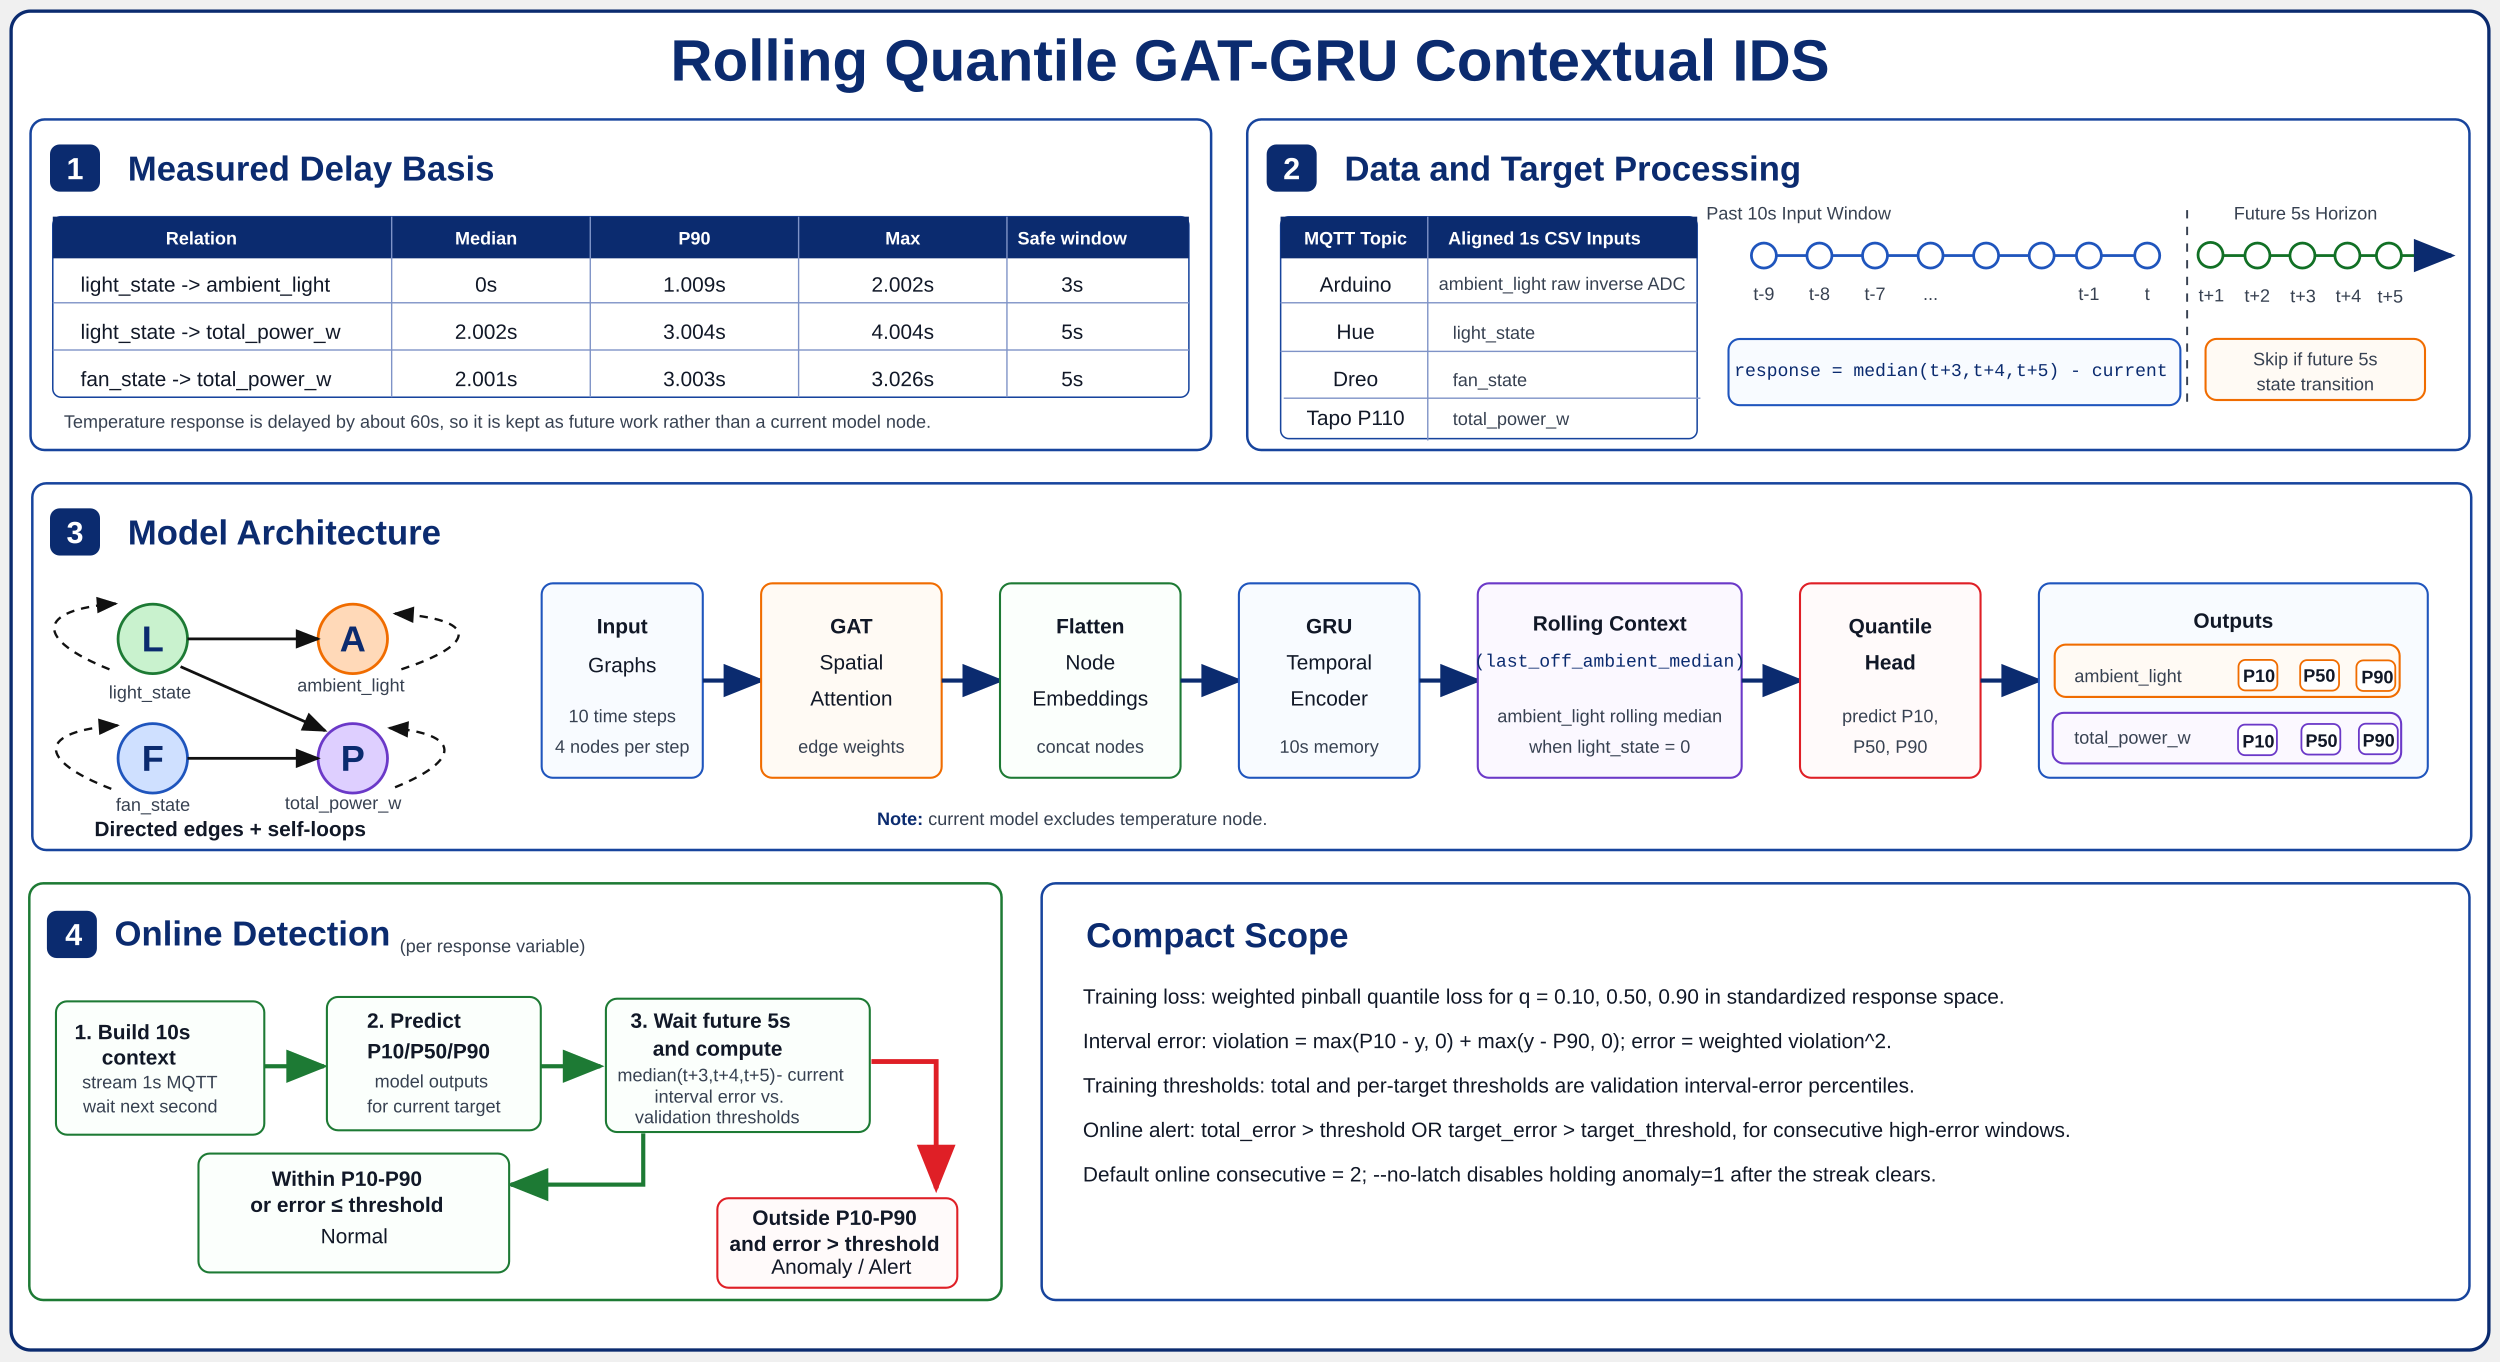
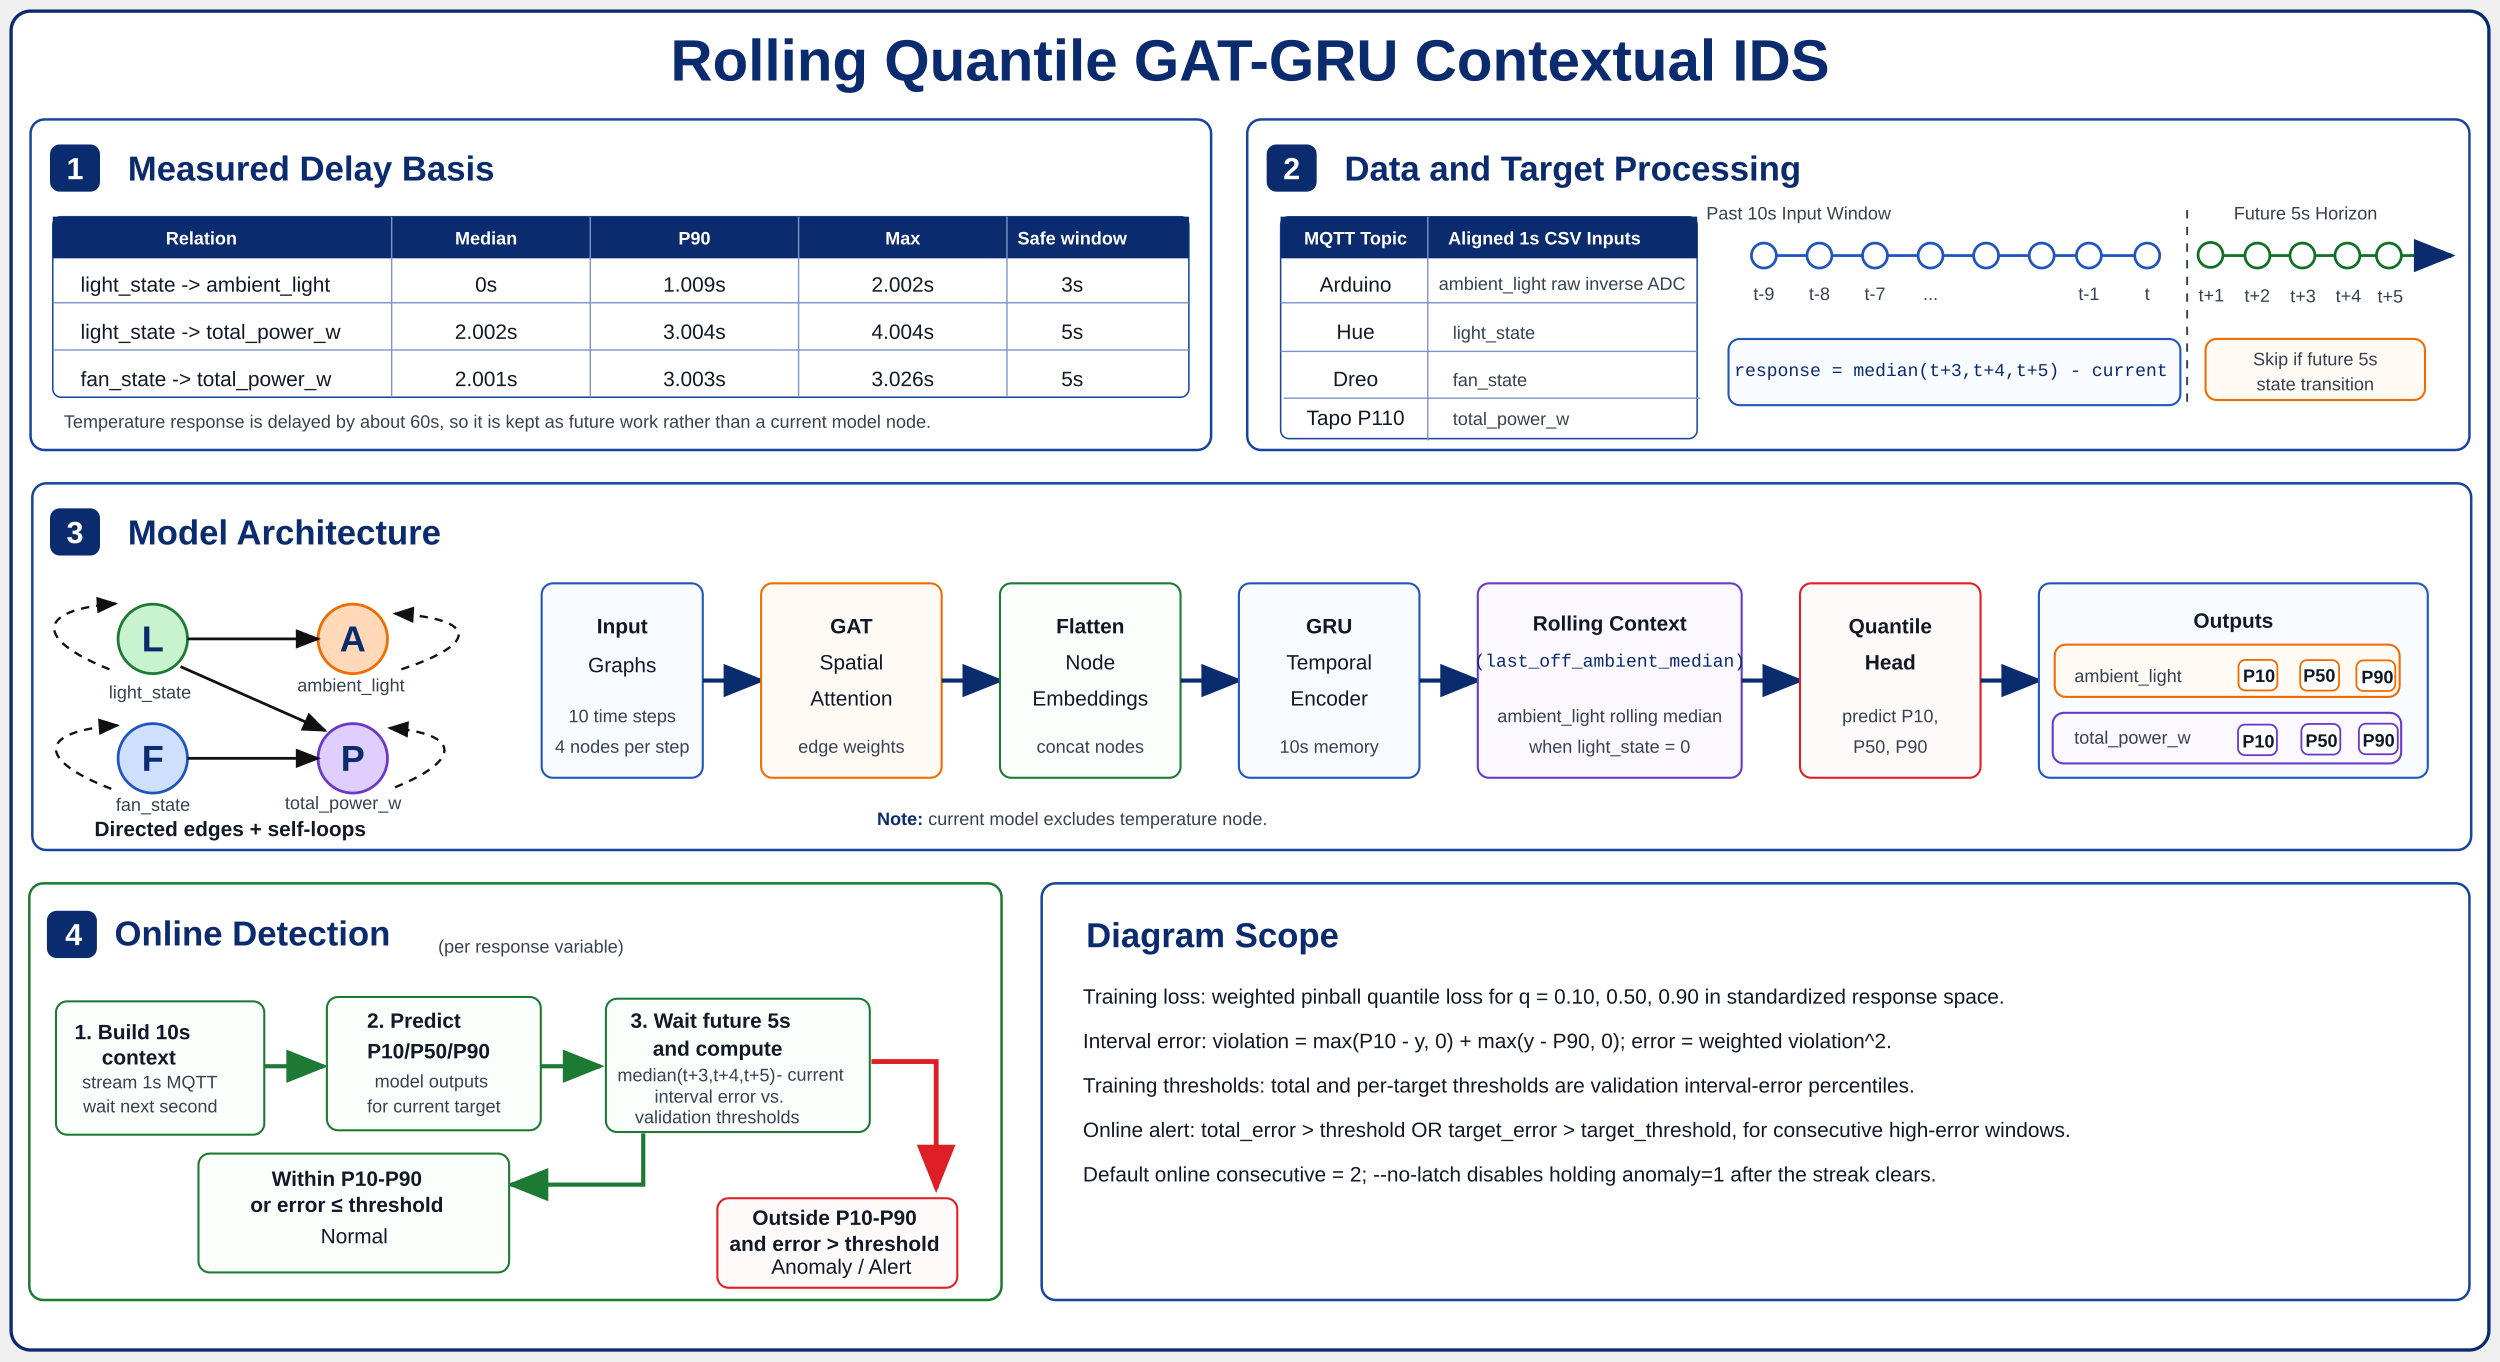
<svg xmlns="http://www.w3.org/2000/svg" xmlns:xlink="http://www.w3.org/1999/xlink" width="1800" height="980" viewBox="0 0 1800 980" version="1.1" id="svg137">
  <defs id="defs4">
    <linearGradient id="swatch2">
      <stop style="stop-color:#117025;stop-opacity:1;" offset="0" id="stop2" />
    </linearGradient>
    <linearGradient id="swatch1">
      <stop style="stop-color:#0b2b6f;stop-opacity:1;" offset="0" id="stop1" />
    </linearGradient>
    <style id="style1">
      .page{fill:#fff;stroke:#0b2b6f;stroke-width:2.4;rx:14}
      .panel{fill:#fff;stroke:#17449d;stroke-width:1.8;rx:10}
      .greenPanel{fill:#fff;stroke:#1d7a34;stroke-width:1.8;rx:10}
      .title{font-family:Arial,Helvetica,sans-serif;font-size:42px;font-weight:800;fill:#0b2b6f}
      .h{font-family:Arial,Helvetica,sans-serif;font-size:25px;font-weight:800;fill:#0b2b6f}
      .hg{font-family:Arial,Helvetica,sans-serif;font-size:25px;font-weight:800;fill:#117025}
      .t{font-family:Arial,Helvetica,sans-serif;font-size:15px;fill:#111827}
      .s{font-family:Arial,Helvetica,sans-serif;font-size:13px;fill:#374151}
      .tiny{font-family:Arial,Helvetica,sans-serif;font-size:12px;fill:#374151}
      .mono{font-family:"Courier New",monospace;font-size:13px;fill:#0b2b6f}
      .badge{fill:#0b2b6f;rx:7}.badgeText{font-family:Arial,Helvetica,sans-serif;font-size:22px;font-weight:800;fill:white}
      .head{fill:#0b2b6f}.headText{font-family:Arial,Helvetica,sans-serif;font-size:13px;font-weight:800;fill:white}
      .grid{stroke:#7f93c7;stroke-width:1}.boxB{fill:#f8fbff;stroke:#1f55bd;stroke-width:1.5;rx:8}
      .boxO{fill:#fffaf4;stroke:#f06c00;stroke-width:1.5;rx:8}.boxG{fill:#fbfffc;stroke:#1d7a34;stroke-width:1.5;rx:8}
      .boxP{fill:#fbf8ff;stroke:#6b39c8;stroke-width:1.5;rx:8}.boxR{fill:#fffafa;stroke:#df1f26;stroke-width:1.5;rx:8}
      .arrow{fill:none;stroke:#0b2b6f;stroke-width:3;marker-end:url(#arrow)}
      .arrowG{fill:none;stroke:#1d7a34;stroke-width:3;marker-end:url(#arrowG)}
      .arrowR{fill:none;stroke:#df1f26;stroke-width:3;marker-end:url(#arrowR)}
      .edge{fill:none;stroke:#111;stroke-width:2;marker-end:url(#arrowBlack)}
      .loop{fill:none;stroke:#111;stroke-width:1.7;stroke-dasharray:6 5;marker-end:url(#arrowBlack)}
      .nodeText{font-family:Arial,Helvetica,sans-serif;font-size:26px;font-weight:800;fill:#0b2b6f}
      .chip{fill:#fff;stroke-width:1.3;rx:5}.chipO{stroke:#f06c00}.chipP{stroke:#6b39c8}
      .chipText{font-family:Arial,Helvetica,sans-serif;font-size:13px;font-weight:800;fill:#111827}
    </style>
    <marker id="arrow" markerWidth="10" markerHeight="8" refX="9" refY="4" orient="auto">
      <path d="M0,0 L10,4 L0,8 Z" fill="#0b2b6f" id="path1" />
    </marker>
    <marker id="arrowG" markerWidth="10" markerHeight="8" refX="9" refY="4" orient="auto" viewBox="0 0 10 8" preserveAspectRatio="xMidYMid">
      <path d="M0,0 L10,4 L0,8 Z" fill="#1d7a34" id="path2" />
    </marker>
    <marker id="arrowR" markerWidth="10" markerHeight="8" refX="9" refY="4" orient="auto" viewBox="0 0 10 8" preserveAspectRatio="xMidYMid">
      <path d="M0,0 L10,4 L0,8 Z" fill="#df1f26" id="path3" />
    </marker>
    <marker id="arrowBlack" markerWidth="9" markerHeight="7" refX="8" refY="3.5" orient="auto">
      <path d="M0,0 L9,3.5 L0,7 Z" fill="#111" id="path4" />
    </marker>
    <linearGradient xlink:href="#swatch1" id="linearGradient1" x1="93.77" y1="383.199" x2="316.573" y2="383.199" gradientUnits="userSpaceOnUse" />
    <linearGradient xlink:href="#swatch1" id="linearGradient2" x1="83.513" y1="671.784" x2="279.375" y2="671.784" gradientUnits="userSpaceOnUse" />
  </defs>
  <rect class="page" x="8" y="8" width="1784" height="964" id="rect4" />
  <text class="title" x="900" y="58" text-anchor="middle" id="text4">Rolling Quantile GAT-GRU Contextual IDS</text>
  <rect class="panel" x="22" y="86" width="850" height="238" id="rect5" />
  <rect class="badge" x="36" y="104" width="36" height="34" id="rect6" />
  <text class="badgeText" x="54" y="129" text-anchor="middle" id="text6">1</text>
  <text class="h" x="92" y="130" id="text7">Measured Delay Basis</text>
  <rect x="38" y="156" width="818" height="130" fill="#fff" stroke="#17449d" stroke-width="1.1" rx="6" id="rect7" />
  <rect class="head" x="38" y="156" width="818" height="30" id="rect8" />
  <text class="headText" x="145" y="176" text-anchor="middle" id="text8">Relation</text>
  <text class="headText" x="350" y="176" text-anchor="middle" id="text9">Median</text>
  <text class="headText" x="500" y="176" text-anchor="middle" id="text10">P90</text>
  <text class="headText" x="650" y="176" text-anchor="middle" id="text11">Max</text>
  <text class="headText" x="772" y="176" text-anchor="middle" id="text12">Safe window</text>
  <line class="grid" x1="282" y1="156" x2="282" y2="286" id="line12" />
  <line class="grid" x1="425" y1="156" x2="425" y2="286" id="line13" />
  <line class="grid" x1="575" y1="156" x2="575" y2="286" id="line14" />
  <line class="grid" x1="725" y1="156" x2="725" y2="286" id="line15" />
  <line class="grid" x1="38" y1="218" x2="856" y2="218" id="line16" />
  <line class="grid" x1="38" y1="252" x2="856" y2="252" id="line17" />
  <text class="t" x="58" y="210" id="text17">light_state -&gt; ambient_light</text>
  <text class="t" x="350" y="210" text-anchor="middle" id="text18">0s</text>
  <text class="t" x="500" y="210" text-anchor="middle" id="text19">1.009s</text>
  <text class="t" x="650" y="210" text-anchor="middle" id="text20">2.002s</text>
  <text class="t" x="772" y="210" text-anchor="middle" id="text21">3s</text>
  <text class="t" x="58" y="244" id="text22">light_state -&gt; total_power_w</text>
  <text class="t" x="350" y="244" text-anchor="middle" id="text23">2.002s</text>
  <text class="t" x="500" y="244" text-anchor="middle" id="text24">3.004s</text>
  <text class="t" x="650" y="244" text-anchor="middle" id="text25">4.004s</text>
  <text class="t" x="772" y="244" text-anchor="middle" id="text26">5s</text>
  <text class="t" x="58" y="278" id="text27">fan_state -&gt; total_power_w</text>
  <text class="t" x="350" y="278" text-anchor="middle" id="text28">2.001s</text>
  <text class="t" x="500" y="278" text-anchor="middle" id="text29">3.003s</text>
  <text class="t" x="650" y="278" text-anchor="middle" id="text30">3.026s</text>
  <text class="t" x="772" y="278" text-anchor="middle" id="text31">5s</text>
  <text class="s" x="46" y="308" id="text32">Temperature response is delayed by about 60s, so it is kept as future work rather than a current model node.</text>
  <rect class="panel" x="898" y="86" width="880" height="238" id="rect32" />
  <circle cx="1591.573" cy="183.532" r="9" fill="#ffffff" stroke="#117025" stroke-width="2" id="circle60-9" />
  <rect class="badge" x="912" y="104" width="36" height="34" id="rect33" />
  <text class="badgeText" x="930" y="129" text-anchor="middle" id="text33">2</text>
  <text class="h" x="968" y="130" id="text34">Data and Target Processing</text>
  <rect x="922.055" y="156.055" width="299.89" height="159.781" fill="#ffffff" stroke="#17449d" stroke-width="1.1" rx="5.998" id="rect34" />
  <rect class="head" x="922" y="156" width="300" height="30" id="rect35" />
  <text class="headText" x="976" y="176" text-anchor="middle" id="text35">MQTT Topic</text>
  <text class="headText" x="1112" y="176" text-anchor="middle" id="text36">Aligned 1s CSV Inputs</text>
  <line class="grid" x1="1028" y1="156" x2="1028" y2="317.159" id="line36" />
  <line class="grid" x1="922" y1="218" x2="1222" y2="218" id="line37" />
  <line class="grid" x1="922" y1="253" x2="1222" y2="253" id="line38" />
  <line class="grid" x1="924.292" y1="286.697" x2="1224.292" y2="286.697" id="line38-8" style="stroke:#7f93c7;stroke-width:1" />
  <text class="t" x="976" y="210" text-anchor="middle" fill="#f06c00" id="text38">Arduino</text>
  <text class="s" x="1035.858" y="208.732" id="text39">ambient_light raw inverse ADC</text>
  <text class="t" x="976" y="244" text-anchor="middle" fill="#117025" id="text40">Hue</text>
  <text class="s" x="1046" y="244" id="text41">light_state</text>
  <text class="t" x="976" y="278" text-anchor="middle" fill="#1f55bd" id="text42">Dreo</text>
  <text class="s" x="1046" y="278" id="text43">fan_state</text>
  <text class="t" x="976" y="306" text-anchor="middle" fill="#6b39c8" id="text44">Tapo P110</text>
  <text class="s" x="1046" y="306" id="text45">total_power_w</text>
  <text class="s" x="1295" y="158" text-anchor="middle" fill="#1f55bd" id="text46">Past 10s Input Window</text>
  <line x1="1270" y1="184" x2="1546" y2="184" stroke="#1f55bd" stroke-width="2" id="line46" />
  <text class="s" x="1270" y="216" text-anchor="middle" id="text47">t-9</text>
  <text class="s" x="1310" y="216" text-anchor="middle" id="text48">t-8</text>
  <text class="s" x="1350" y="216" text-anchor="middle" id="text49">t-7</text>
  <text class="s" x="1390" y="216" text-anchor="middle" id="text50">...</text>
  <text class="s" x="1504" y="216" text-anchor="middle" id="text51">t-1</text>
  <text class="s" x="1546" y="216" text-anchor="middle" id="text52">t</text>
  <text class="s" x="1592.172" y="217.014" text-anchor="middle" id="text52-2" style="font-size:13px;font-family:Arial, Helvetica, sans-serif;fill:#374151">t+1</text>
  <text class="s" x="1625.197" y="217.293" text-anchor="middle" id="text52-2-5" style="font-size:13px;font-family:Arial, Helvetica, sans-serif;fill:#374151">t+2</text>
  <text class="s" x="1658.177" y="217.603" text-anchor="middle" id="text52-2-1" style="font-size:13px;font-family:Arial, Helvetica, sans-serif;fill:#374151">t+3</text>
  <text class="s" x="1690.865" y="217.5" text-anchor="middle" id="text52-2-11" style="font-size:13px;font-family:Arial, Helvetica, sans-serif;fill:#374151">t+4</text>
  <text class="s" x="1721" y="217.844" text-anchor="middle" id="text52-2-2" style="font-size:13px;font-family:Arial, Helvetica, sans-serif;fill:#374151">t+5</text>
  <circle cx="1270" cy="184" r="9" fill="#fff" stroke="#1f55bd" stroke-width="2" id="circle52" />
  <circle cx="1310" cy="184" r="9" fill="#fff" stroke="#1f55bd" stroke-width="2" id="circle53" />
  <circle cx="1350" cy="184" r="9" fill="#fff" stroke="#1f55bd" stroke-width="2" id="circle54" />
  <circle cx="1390" cy="184" r="9" fill="#fff" stroke="#1f55bd" stroke-width="2" id="circle55" />
  <circle cx="1430" cy="184" r="9" fill="#fff" stroke="#1f55bd" stroke-width="2" id="circle56" />
  <circle cx="1470" cy="184" r="9" fill="#fff" stroke="#1f55bd" stroke-width="2" id="circle57" />
  <circle cx="1504" cy="184" r="9" fill="#fff" stroke="#1f55bd" stroke-width="2" id="circle58" />
  <circle cx="1546" cy="184" r="9" fill="#fff" stroke="#1f55bd" stroke-width="2" id="circle59" />
  <line x1="1574.732" y1="151.268" x2="1574.732" y2="293.268" stroke="#374151" stroke-width="1.4" stroke-dasharray="6, 6" id="line59" />
  <text class="s" x="1660" y="158" text-anchor="middle" fill="#117025" id="text59">Future 5s Horizon</text>
  <line x1="1600" y1="184" x2="1748" y2="184" stroke="#117025" stroke-width="2" id="line60" />
  <path d="M1748 184 L1765 184" class="arrow" id="path60" />
  <circle cx="1625.356" cy="184" r="9" fill="#ffffff" stroke="#117025" stroke-width="2" id="circle60" />
  <circle cx="1657.749" cy="184" r="9" fill="#ffffff" stroke="#117025" stroke-width="2" id="circle61" />
  <circle cx="1690.142" cy="184" r="9" fill="#ffffff" stroke="#117025" stroke-width="2" id="circle62" />
  <circle cx="1720" cy="184" r="9" fill="#fff" stroke="#117025" stroke-width="2" id="circle63" />
  <rect class="boxB" x="1244.524" y="244.077" width="325.345" height="47.65" id="rect63" />
  <text class="mono" x="1404.661" y="270.732" text-anchor="middle" id="text63">response = median(t+3,t+4,t+5) - current</text>
  <rect class="boxO" x="1588" y="244" width="158" height="44" id="rect64" />
  <text class="s" x="1667" y="263" text-anchor="middle" fill="#d95d00" id="text64">Skip if future 5s</text>
  <text class="s" x="1667" y="281" text-anchor="middle" fill="#d95d00" id="text65">state transition</text>
  <rect class="panel" x="23.268" y="348" width="1756" height="264" id="rect65" />
  <rect class="badge" x="36" y="366" width="36" height="34" id="rect66" />
  <rect class="badge" x="190" y="660" width="36" height="34" id="rect66-7" style="fill:#0b2b6f" />
  <text class="badgeText" x="54" y="391" text-anchor="middle" id="text66">3</text>
  <text class="h" x="92" y="392" id="text67" style="fill:url(#linearGradient1)">Model Architecture</text>
  <circle cx="110" cy="460" r="25" fill="#c9f2ce" stroke="#1d7a34" stroke-width="2" id="circle67" />
  <text class="nodeText" x="110" y="469" text-anchor="middle" id="text68">L</text>
  <circle cx="110" cy="546" r="25" fill="#cfe0ff" stroke="#1f55bd" stroke-width="2" id="circle68" />
  <text class="nodeText" x="110" y="555" text-anchor="middle" id="text69">F</text>
  <circle cx="254" cy="460" r="25" fill="#ffd9b8" stroke="#f06c00" stroke-width="2" id="circle69" />
  <text class="nodeText" x="254" y="469" text-anchor="middle" id="text70">A</text>
  <circle cx="254" cy="546" r="25" fill="#decfff" stroke="#6b39c8" stroke-width="2" id="circle70" />
  <text class="nodeText" x="254" y="555" text-anchor="middle" id="text71">P</text>
  <path class="edge" d="M135 460 L229 460" id="path71" />
  <path class="edge" d="M130 480 L234 526" id="path72" />
  <path class="edge" d="M135 546 L229 546" id="path73" />
  <path class="loop" d="M 78.811,481.925 C 24.994,460.443 24.994,438.961 83.295,434.664" id="path74" />
  <path class="loop" d="m 288.98,481.909 c 55.8,-18.218 55.8,-36.437 -4.65,-40.081" id="path75" />
  <path class="loop" d="M 80.12,567.976 C 26.289,547.21 26.289,526.445 84.606,522.292" id="path76" />
  <path class="loop" d="m 284.45,566.841 c 48.027,-19.403 48.027,-38.806 -4.002,-42.687" id="path77" />
  <text class="s" x="78.339" y="502.875" id="text77">light_state</text>
  <text class="s" x="83.41" y="583.803" id="text78">fan_state</text>
  <text class="s" x="214" y="497.803" id="text79">ambient_light</text>
  <text class="s" x="205.125" y="582.536" id="text80">total_power_w</text>
  <text class="t" x="68" y="602" fill="#0b2b6f" font-weight="800" id="text81">Directed edges + self-loops</text>
  <rect class="boxB" x="390" y="420" width="116" height="140" id="rect81" />
  <text class="t" x="448" y="456" text-anchor="middle" font-weight="800" fill="#0b2b6f" id="text82">Input</text>
  <text class="t" x="448" y="484" text-anchor="middle" id="text83">Graphs</text>
  <text class="s" x="448" y="520" text-anchor="middle" id="text84">10 time steps</text>
  <text class="s" x="448" y="542" text-anchor="middle" id="text85">4 nodes per step</text>
  <path class="arrow" d="M506 490 L548 490" id="path85" />
  <rect class="boxO" x="548" y="420" width="130" height="140" id="rect85" />
  <text class="t" x="613" y="456" text-anchor="middle" font-weight="800" id="text86">GAT</text>
  <text class="t" x="613" y="482" text-anchor="middle" id="text87">Spatial</text>
  <text class="t" x="613" y="508" text-anchor="middle" id="text88">Attention</text>
  <text class="s" x="613" y="542" text-anchor="middle" id="text89">edge weights</text>
  <path class="arrow" d="M678 490 L720 490" id="path89" />
  <rect class="boxG" x="720" y="420" width="130" height="140" id="rect89" />
  <text class="t" x="785" y="456" text-anchor="middle" font-weight="800" id="text90">Flatten</text>
  <text class="t" x="785" y="482" text-anchor="middle" id="text91">Node</text>
  <text class="t" x="785" y="508" text-anchor="middle" id="text92">Embeddings</text>
  <text class="s" x="785" y="542" text-anchor="middle" id="text93">concat nodes</text>
  <path class="arrow" d="M850 490 L892 490" id="path93" />
  <rect class="boxB" x="892" y="420" width="130" height="140" id="rect93" />
  <text class="t" x="957" y="456" text-anchor="middle" font-weight="800" fill="#0b2b6f" id="text94">GRU</text>
  <text class="t" x="957" y="482" text-anchor="middle" fill="#0b2b6f" id="text95">Temporal</text>
  <text class="t" x="957" y="508" text-anchor="middle" fill="#0b2b6f" id="text96">Encoder</text>
  <text class="s" x="957" y="542" text-anchor="middle" id="text97">10s memory</text>
  <path class="arrow" d="M1022 490 L1064 490" id="path97" />
  <rect class="boxP" x="1064" y="420" width="190" height="140" id="rect97" />
  <text class="t" x="1159" y="454" text-anchor="middle" font-weight="800" fill="#0b2b6f" id="text98">Rolling Context</text>
  <text class="mono" x="1159" y="480" text-anchor="middle" id="text99">(last_off_ambient_median)</text>
  <text class="s" x="1159" y="520" text-anchor="middle" id="text100">ambient_light rolling median</text>
  <text class="s" x="1159" y="542" text-anchor="middle" id="text101">when light_state = 0</text>
  <path class="arrow" d="M1254 490 L1296 490" id="path101" />
  <rect class="boxR" x="1296" y="420" width="130" height="140" id="rect101" />
  <text class="t" x="1361" y="456" text-anchor="middle" font-weight="800" fill="#df1f26" id="text102">Quantile</text>
  <text class="t" x="1361" y="482" text-anchor="middle" font-weight="800" fill="#df1f26" id="text103">Head</text>
  <text class="s" x="1361" y="520" text-anchor="middle" id="text104">predict P10,</text>
  <text class="s" x="1361" y="542" text-anchor="middle" id="text105">P50, P90</text>
  <path class="arrow" d="M1426 490 L1468 490" id="path105" />
  <rect class="boxB" x="1468" y="420" width="280" height="140" id="rect105" />
  <text class="t" x="1608" y="452" text-anchor="middle" font-weight="800" fill="#0b2b6f" id="text106">Outputs</text>
  <rect class="boxO" x="1479.389" y="464.121" width="248.348" height="37.67" id="rect106" />
  <text class="s" x="1493.519" y="491.125" fill="#d95d00" id="text107">ambient_light</text>
  <rect class="chip chipO" x="1611.716" y="475.125" width="28" height="22" id="rect107" />
  <text class="chipText" x="1626.502" y="491.035" text-anchor="middle" id="text108">P10</text>
  <rect class="chip chipO" x="1656.122" y="475.259" width="28" height="22" id="rect108" />
  <text class="chipText" x="1669.898" y="490.811" text-anchor="middle" id="text109">P50</text>
  <rect class="chip chipO" x="1696.604" y="475.484" width="28" height="22" id="rect109" />
  <text class="chipText" x="1711.725" y="491.932" text-anchor="middle" id="text110">P90</text>
  <rect class="boxP" x="1477.938" y="513.246" width="250.902" height="36.421" id="rect110" />
  <text class="s" x="1493.415" y="535.484" fill="#3f1b88" id="text111">total_power_w</text>
  <rect class="chip chipP" x="1611.381" y="521.725" width="28" height="22" id="rect111" />
  <text class="chipText" x="1626.054" y="538.173" text-anchor="middle" id="text112">P10</text>
  <rect class="chip chipP" x="1657.018" y="521.277" width="28" height="22" id="rect112" />
  <text class="chipText" x="1671.467" y="537.725" text-anchor="middle" id="text113">P50</text>
  <rect class="chip chipP" x="1698.397" y="521.052" width="28" height="22" id="rect113" />
  <text class="chipText" x="1712.621" y="537.501" text-anchor="middle" id="text114">P90</text>
  <text class="s" x="772" y="594" text-anchor="middle" id="text115">
    <tspan font-weight="800" fill="#0b2b6f" id="tspan114">Note:</tspan> current model excludes temperature node.</text>
  <rect class="greenPanel" x="21.104" y="636" width="700" height="300" id="rect115" />
  <text class="hg" x="82.427" y="680.732" id="text116" style="fill:url(#linearGradient2)">Online Detection</text>
-   <text class="s" x="287.79" y="685.586" id="text117">(per response variable)</text>
+   <text class="s" x="315.408" y="685.923" id="text117">(per response variable)</text>
  <rect class="boxG" x="40.295" y="720.973" width="150" height="96" id="rect117" />
  <text class="t" x="95.393" y="748.241" text-anchor="middle" font-weight="800" fill="#117025" id="text118">1. Build 10s</text>
  <text class="t" x="99.939" y="766.437" text-anchor="middle" font-weight="800" fill="#117025" id="text119">context</text>
  <text class="s" x="107.885" y="783.563" text-anchor="middle" id="text120">stream 1s MQTT</text>
  <text class="s" x="108.18" y="800.929" text-anchor="middle" id="text121">wait next second</text>
  <path class="arrowG" d="m 190.207,767.705 h 42.948" id="path121" />
  <rect class="boxG" x="235.366" y="717.803" width="154" height="96" id="rect121" />
  <text class="t" x="298.027" y="740" text-anchor="middle" font-weight="800" fill="#117025" id="text122">2. Predict</text>
  <text class="t" x="308.563" y="762" text-anchor="middle" font-weight="800" fill="#117025" id="text123">P10/P50/P90</text>
  <text class="s" x="310.563" y="782.929" text-anchor="middle" id="text124">model outputs</text>
  <text class="s" x="312.366" y="800.929" text-anchor="middle" id="text125">for current target</text>
  <path class="arrowG" d="m 389.278,767.705 h 42.948" id="path125" />
  <rect class="boxG" x="436.251" y="719.071" width="190" height="96" id="rect125" />
  <text class="t" x="511.6" y="740" text-anchor="middle" font-weight="800" fill="#117025" id="text126">3. Wait future 5s</text>
  <text class="t" x="516.671" y="760.098" text-anchor="middle" font-weight="800" fill="#117025" id="text127">and compute</text>
  <text class="s" x="501.458" y="778.492" text-anchor="middle" id="text128">median(t+3,t+4,t+5)</text>
  <text class="s" x="583.23" y="778.109" text-anchor="middle" id="text129">- current</text>
  <path class="arrowG" d="m 463.131,816.005 v 36.926 h -95.337" id="path129" />
  <path class="arrowR" d="m 627.459,764.305 h 46.585 v 91.298" id="path130" style="stroke-width:3.486;stroke-linecap:butt;stroke-miterlimit:4;stroke-dasharray:none;marker-end:url(#arrowR);paint-order:stroke markers fill" />
  <rect class="boxG" x="142.901" y="830.582" width="223.679" height="85.571" id="rect130" />
  <text class="t" x="251.815" y="853.827" text-anchor="middle" font-weight="800" fill="#117025" id="text130">
    <tspan id="tspan137" x="251.815" y="853.827">Within P10-P90</tspan>
    <tspan id="tspan138" x="251.815" y="872.577">or error ≤ threshold</tspan>
    <tspan x="251.815" y="891.327" id="tspan139" />
  </text>
  <text class="t" x="255.048" y="895.165" text-anchor="middle" fill="#117025" id="text131">Normal</text>
  <rect class="boxR" x="516.499" y="862.727" width="172.754" height="64.438" id="rect131" />
  <text class="t" x="602.943" y="881.907" text-anchor="middle" font-weight="800" fill="#117025" id="text130-4" style="font-size:15px;font-family:Arial, Helvetica, sans-serif;fill:#111827">
    <tspan id="tspan138-3" x="602.943" y="881.907">Outside P10-P90</tspan>
    <tspan x="602.943" y="900.657" id="tspan141">and error &gt; threshold</tspan>
    <tspan x="602.943" y="919.407" id="tspan139-2" />
  </text>
  <text class="t" x="605.728" y="917.115" text-anchor="middle" fill="#df1f26" id="text133">Anomaly / Alert</text>
  <rect class="panel" x="750" y="636" width="1028" height="300" id="rect133" />
  <text class="t" x="779.695" y="722.632" id="text135" style="font-size:15px;font-family:Arial, Helvetica, sans-serif;fill:#111827">Training loss: weighted pinball quantile loss for q = 0.10, 0.50, 0.90 in standardized response space.</text>
  <text class="t" x="779.695" y="754.632" id="text136" style="font-size:15px;font-family:Arial, Helvetica, sans-serif;fill:#111827">Interval error: violation = max(P10 - y, 0) + max(y - P90, 0); error = weighted violation^2.</text>
  <text class="t" x="779.695" y="786.632" id="text137" style="font-size:15px;font-family:Arial, Helvetica, sans-serif;fill:#111827">Training thresholds: total and per-target thresholds are validation interval-error percentiles.</text>
  <text class="t" x="779.695" y="818.632" id="text138" style="font-size:15px;font-family:Arial, Helvetica, sans-serif;fill:#111827">Online alert: total_error &gt; threshold OR target_error &gt; target_threshold, for consecutive high-error windows.</text>
  <text class="t" x="779.695" y="850.632" id="text139" style="font-size:15px;font-family:Arial, Helvetica, sans-serif;fill:#111827">Default online consecutive = 2; --no-latch disables holding anomaly=1 after the streak clears.</text>
-   <text class="h" x="782" y="682" id="text134">Compact Scope</text>
+   <text class="h" x="782" y="682" id="text134">Diagram Scope</text>
  <text class="s" x="517.857" y="793.906" text-anchor="middle" id="text128-7" style="font-size:13px;font-family:Arial, Helvetica, sans-serif;fill:#374151">interval error vs.</text>
  <text class="s" x="516.419" y="808.736" text-anchor="middle" id="text129-6" style="font-size:13px;font-family:Arial, Helvetica, sans-serif;fill:#374151">validation thresholds</text>
  <rect class="badge" x="33.77" y="655.788" width="36" height="34" id="rect66-1" style="fill:#0b2b6f" />
  <text class="badgeText" x="53.047" y="680.512" text-anchor="middle" id="text66-7" style="font-weight:800;font-size:22px;font-family:Arial, Helvetica, sans-serif;fill:#ffffff">4</text>
</svg>
